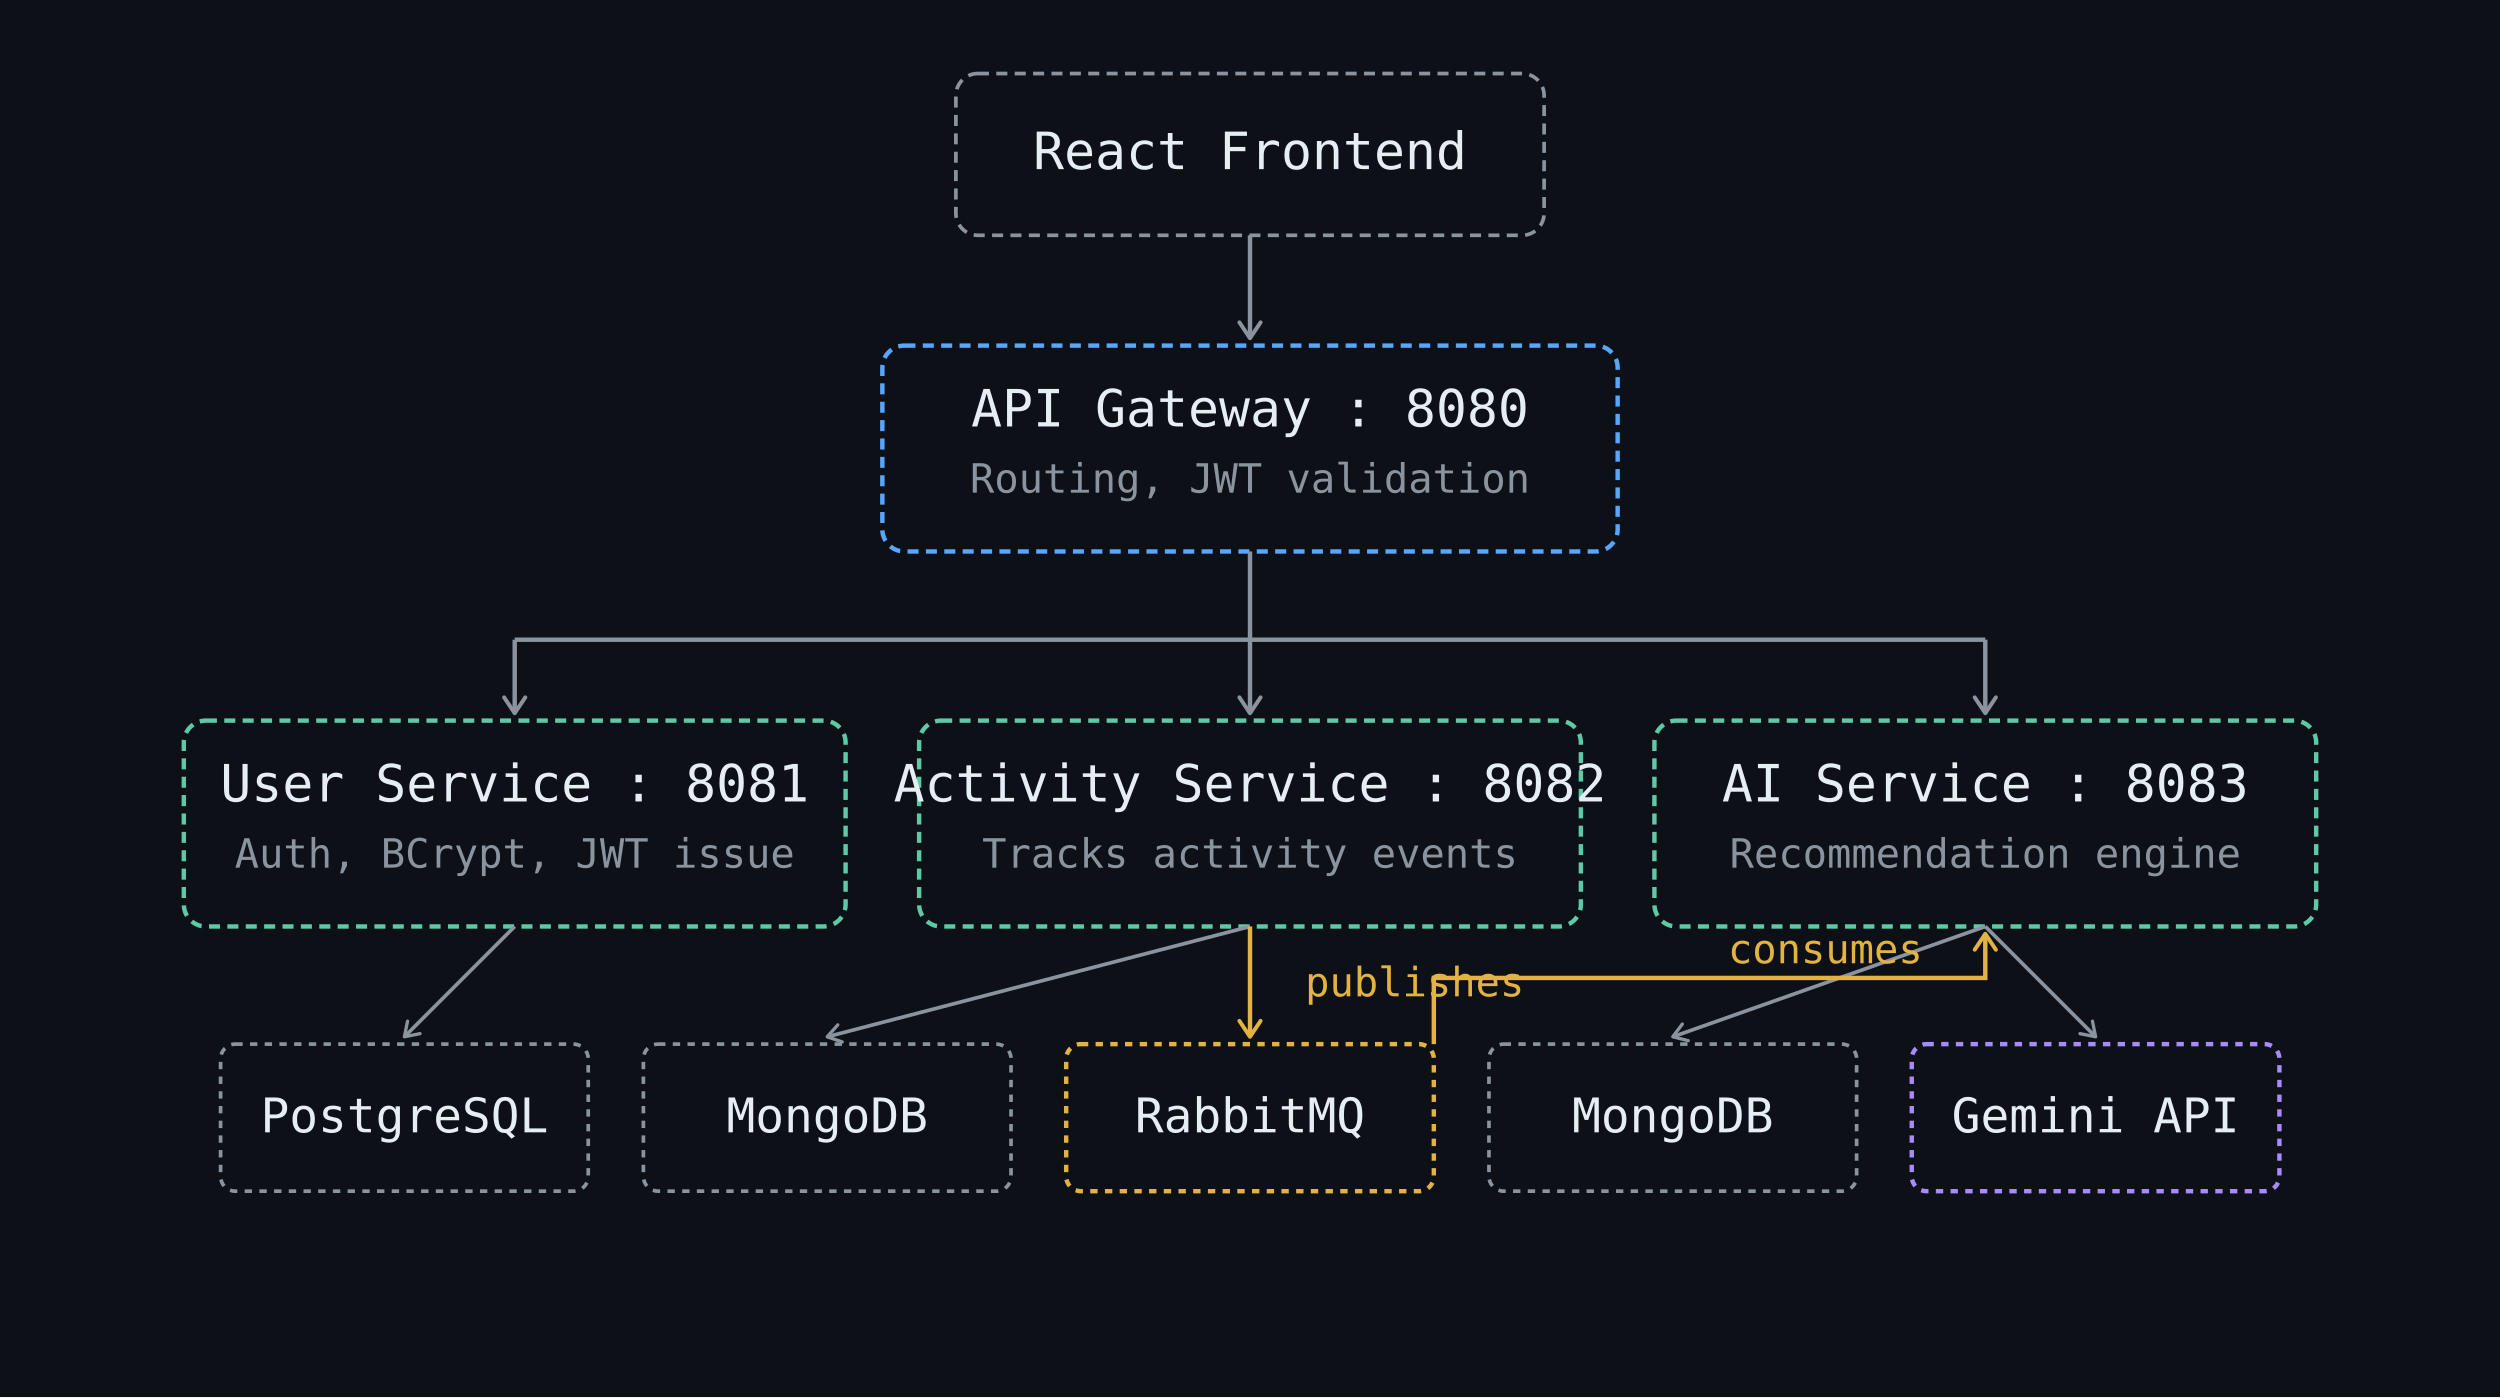
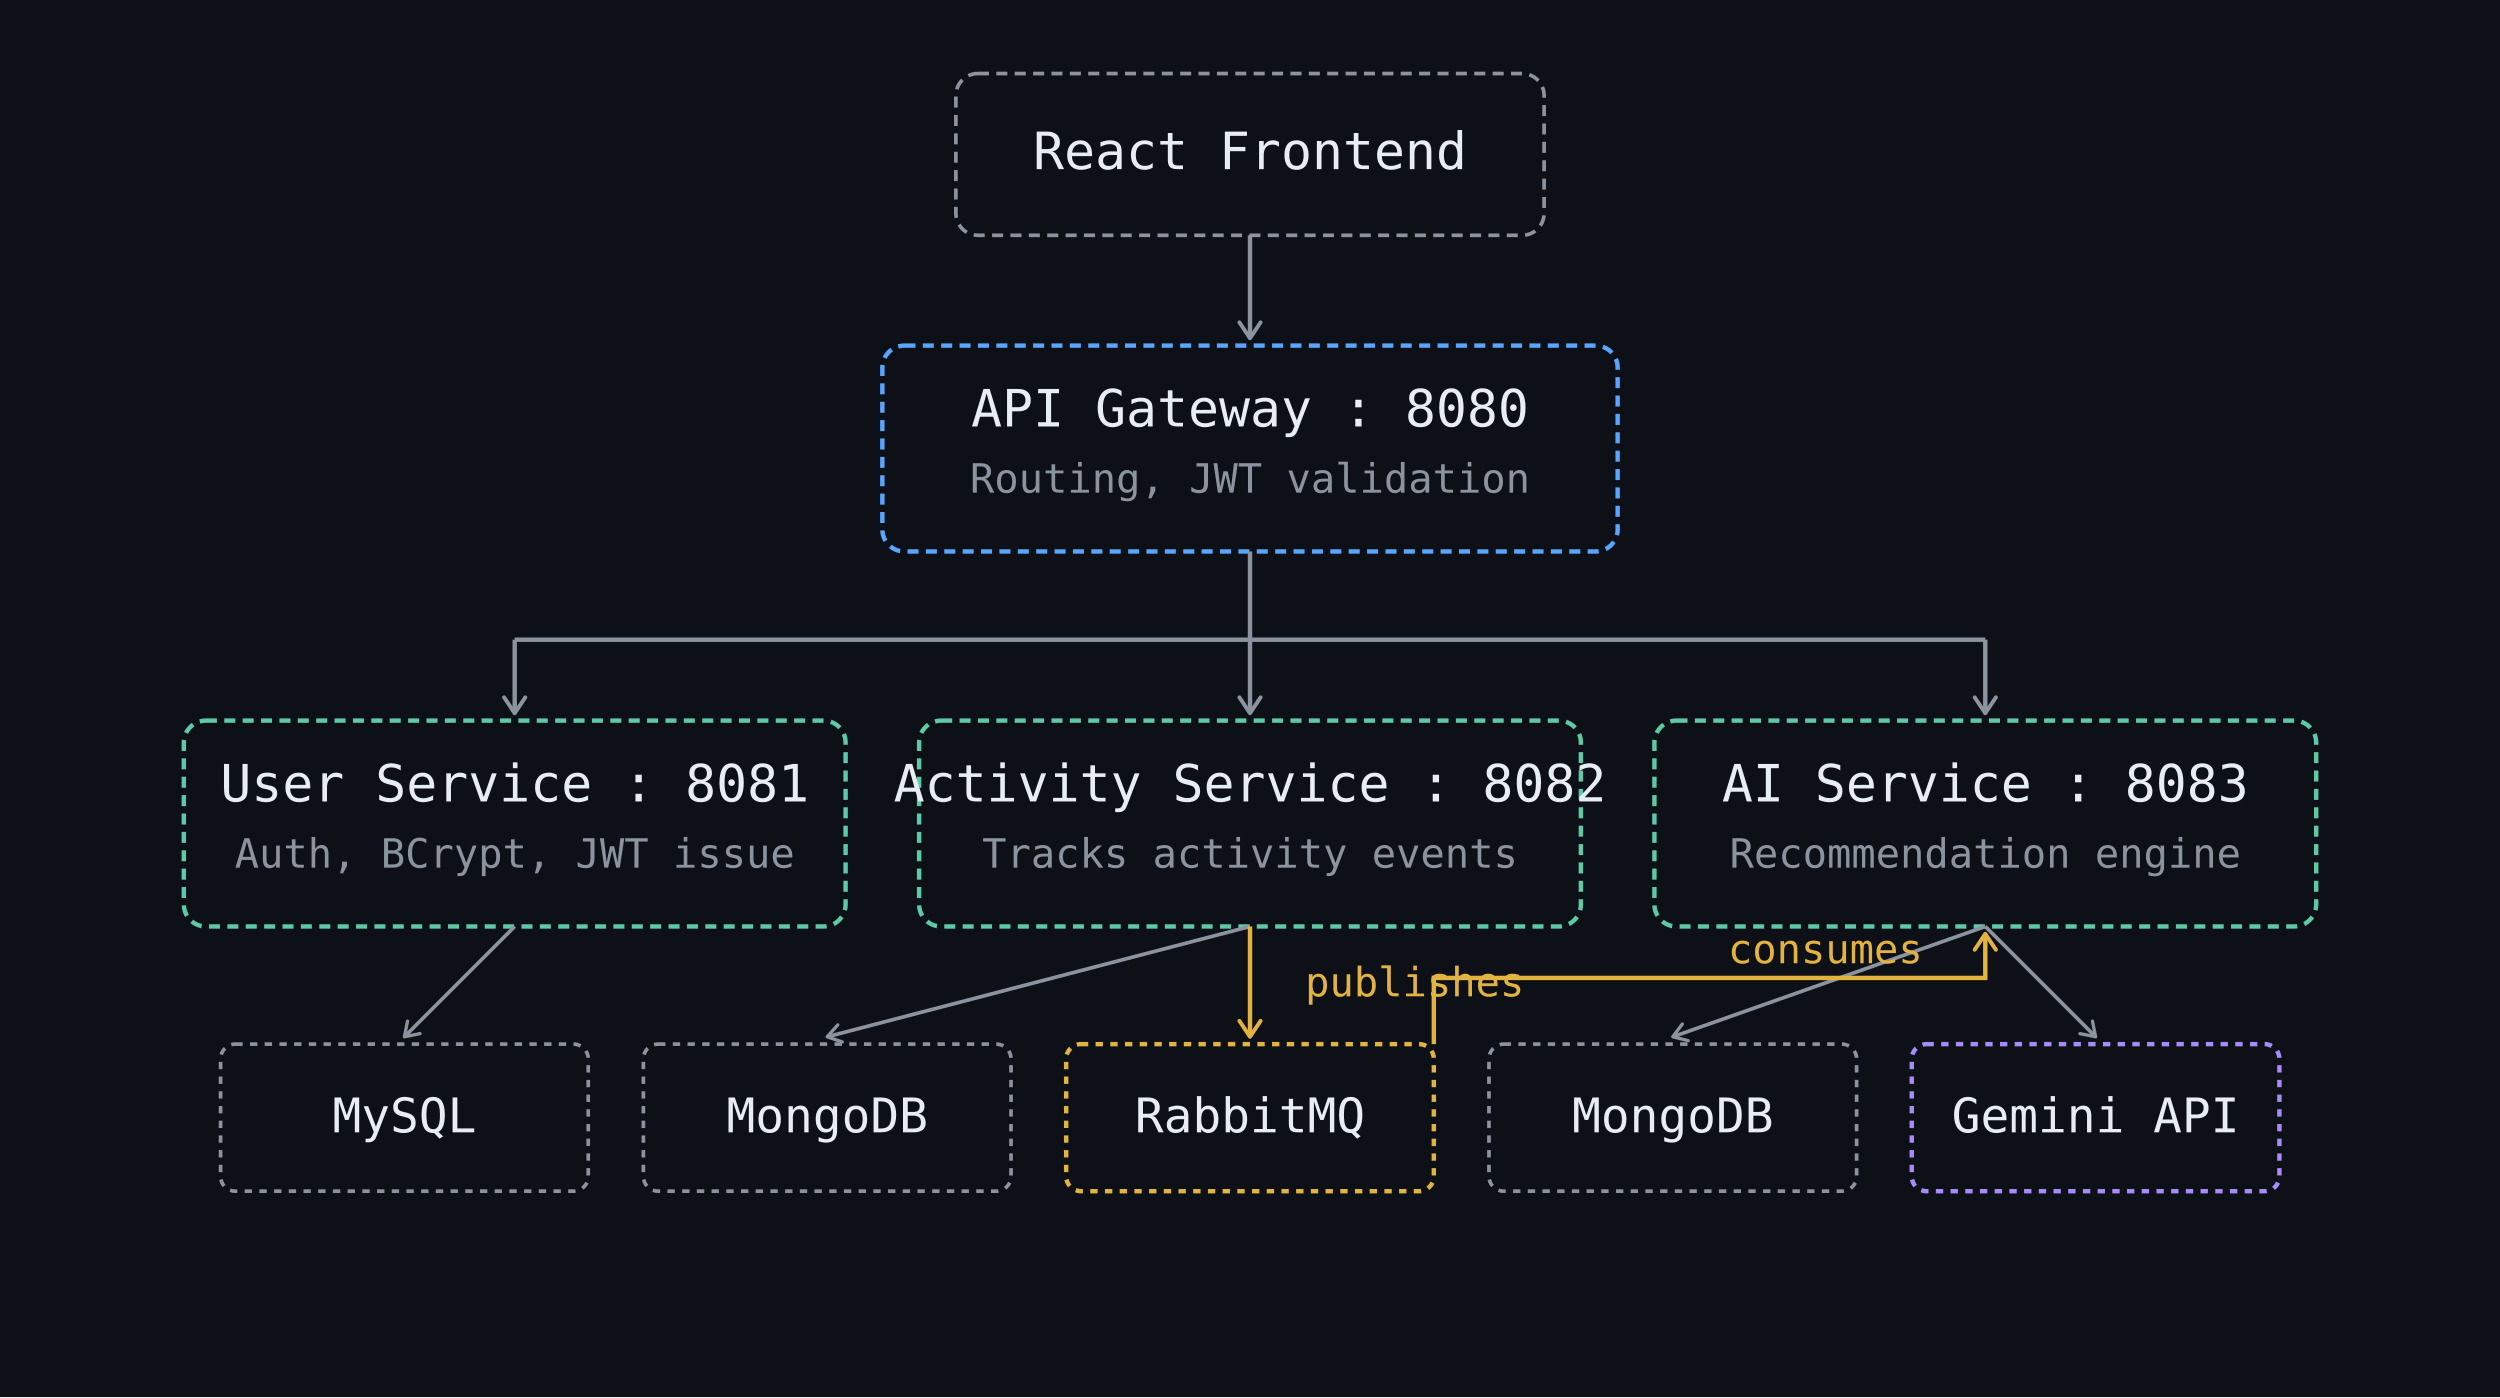
<svg xmlns="http://www.w3.org/2000/svg" width="680" height="380" viewBox="0 0 680 380" role="img" font-family="Menlo, Consolas, monospace">
  <rect x="0" y="0" width="680" height="380" fill="#0d1117" />
  <defs>
    <marker id="arrow" viewBox="0 0 10 10" refX="8" refY="5" markerWidth="6" markerHeight="6" orient="auto-start-reverse">
      <path d="M2 1L8 5L2 9" fill="none" stroke="#8b949e" stroke-width="1.5" stroke-linecap="round" stroke-linejoin="round" />
    </marker>
    <marker id="arrow-amber" viewBox="0 0 10 10" refX="8" refY="5" markerWidth="6" markerHeight="6" orient="auto-start-reverse">
      <path d="M2 1L8 5L2 9" fill="none" stroke="#e3b341" stroke-width="1.5" stroke-linecap="round" stroke-linejoin="round" />
    </marker>
  </defs>
  <rect x="260" y="20" width="160" height="44" rx="6" fill="none" stroke="#8b949e" stroke-width="1" stroke-dasharray="3,2" />
  <text x="340" y="46" text-anchor="middle" fill="#e6edf3" font-size="14">React Frontend</text>
  <line x1="340" y1="64" x2="340" y2="92" stroke="#8b949e" stroke-width="1.2" marker-end="url(#arrow)" />
  <rect x="240" y="94" width="200" height="56" rx="6" fill="none" stroke="#58a6ff" stroke-width="1.2" stroke-dasharray="3,2" />
  <text x="340" y="116" text-anchor="middle" fill="#e6edf3" font-size="14">API Gateway : 8080</text>
  <text x="340" y="134" text-anchor="middle" fill="#8b949e" font-size="11">Routing, JWT validation</text>
  <line x1="340" y1="150" x2="340" y2="174" stroke="#8b949e" stroke-width="1.2" />
  <line x1="140" y1="174" x2="540" y2="174" stroke="#8b949e" stroke-width="1.2" />
  <line x1="140" y1="174" x2="140" y2="194" stroke="#8b949e" stroke-width="1.2" marker-end="url(#arrow)" />
  <line x1="340" y1="174" x2="340" y2="194" stroke="#8b949e" stroke-width="1.2" marker-end="url(#arrow)" />
  <line x1="540" y1="174" x2="540" y2="194" stroke="#8b949e" stroke-width="1.2" marker-end="url(#arrow)" />
  <rect x="50" y="196" width="180" height="56" rx="6" fill="none" stroke="#5dcaa5" stroke-width="1.2" stroke-dasharray="3,2" />
  <text x="140" y="218" text-anchor="middle" fill="#e6edf3" font-size="14">User Service : 8081</text>
  <text x="140" y="236" text-anchor="middle" fill="#8b949e" font-size="11">Auth, BCrypt, JWT issue</text>
  <rect x="250" y="196" width="180" height="56" rx="6" fill="none" stroke="#5dcaa5" stroke-width="1.2" stroke-dasharray="3,2" />
  <text x="340" y="218" text-anchor="middle" fill="#e6edf3" font-size="14">Activity Service : 8082</text>
  <text x="340" y="236" text-anchor="middle" fill="#8b949e" font-size="11">Tracks activity events</text>
  <rect x="450" y="196" width="180" height="56" rx="6" fill="none" stroke="#5dcaa5" stroke-width="1.2" stroke-dasharray="3,2" />
  <text x="540" y="218" text-anchor="middle" fill="#e6edf3" font-size="14">AI Service : 8083</text>
  <text x="540" y="236" text-anchor="middle" fill="#8b949e" font-size="11">Recommendation engine</text>
  <line x1="140" y1="252" x2="110" y2="282" stroke="#8b949e" stroke-width="1" marker-end="url(#arrow)" />
  <line x1="340" y1="252" x2="225" y2="282" stroke="#8b949e" stroke-width="1" marker-end="url(#arrow)" />
  <line x1="340" y1="252" x2="340" y2="282" stroke="#e3b341" stroke-width="1.2" marker-end="url(#arrow-amber)" />
  <line x1="540" y1="252" x2="455" y2="282" stroke="#8b949e" stroke-width="1" marker-end="url(#arrow)" />
  <line x1="540" y1="252" x2="570" y2="282" stroke="#8b949e" stroke-width="1" marker-end="url(#arrow)" />
  <text x="355" y="271" fill="#e3b341" font-size="11">publishes</text>
  <path d="M390,284 L390,266 L540,266 L540,254" fill="none" stroke="#e3b341" stroke-width="1.2" marker-end="url(#arrow-amber)" />
  <text x="470" y="262" fill="#e3b341" font-size="11">consumes</text>
  <rect x="60" y="284" width="100" height="40" rx="4" fill="none" stroke="#8b949e" stroke-width="1" stroke-dasharray="2,2" />
-   <text x="110" y="308" text-anchor="middle" fill="#e6edf3" font-size="13">PostgreSQL</text>
+   <text x="110" y="308" text-anchor="middle" fill="#e6edf3" font-size="13">MySQL</text>
  <rect x="175" y="284" width="100" height="40" rx="4" fill="none" stroke="#8b949e" stroke-width="1" stroke-dasharray="2,2" />
  <text x="225" y="308" text-anchor="middle" fill="#e6edf3" font-size="13">MongoDB</text>
  <rect x="290" y="284" width="100" height="40" rx="4" fill="none" stroke="#e3b341" stroke-width="1.2" stroke-dasharray="2,2" />
  <text x="340" y="308" text-anchor="middle" fill="#e6edf3" font-size="13">RabbitMQ</text>
  <rect x="405" y="284" width="100" height="40" rx="4" fill="none" stroke="#8b949e" stroke-width="1" stroke-dasharray="2,2" />
  <text x="455" y="308" text-anchor="middle" fill="#e6edf3" font-size="13">MongoDB</text>
  <rect x="520" y="284" width="100" height="40" rx="4" fill="none" stroke="#a78bfa" stroke-width="1.2" stroke-dasharray="2,2" />
  <text x="570" y="308" text-anchor="middle" fill="#e6edf3" font-size="13">Gemini API</text>
</svg>
